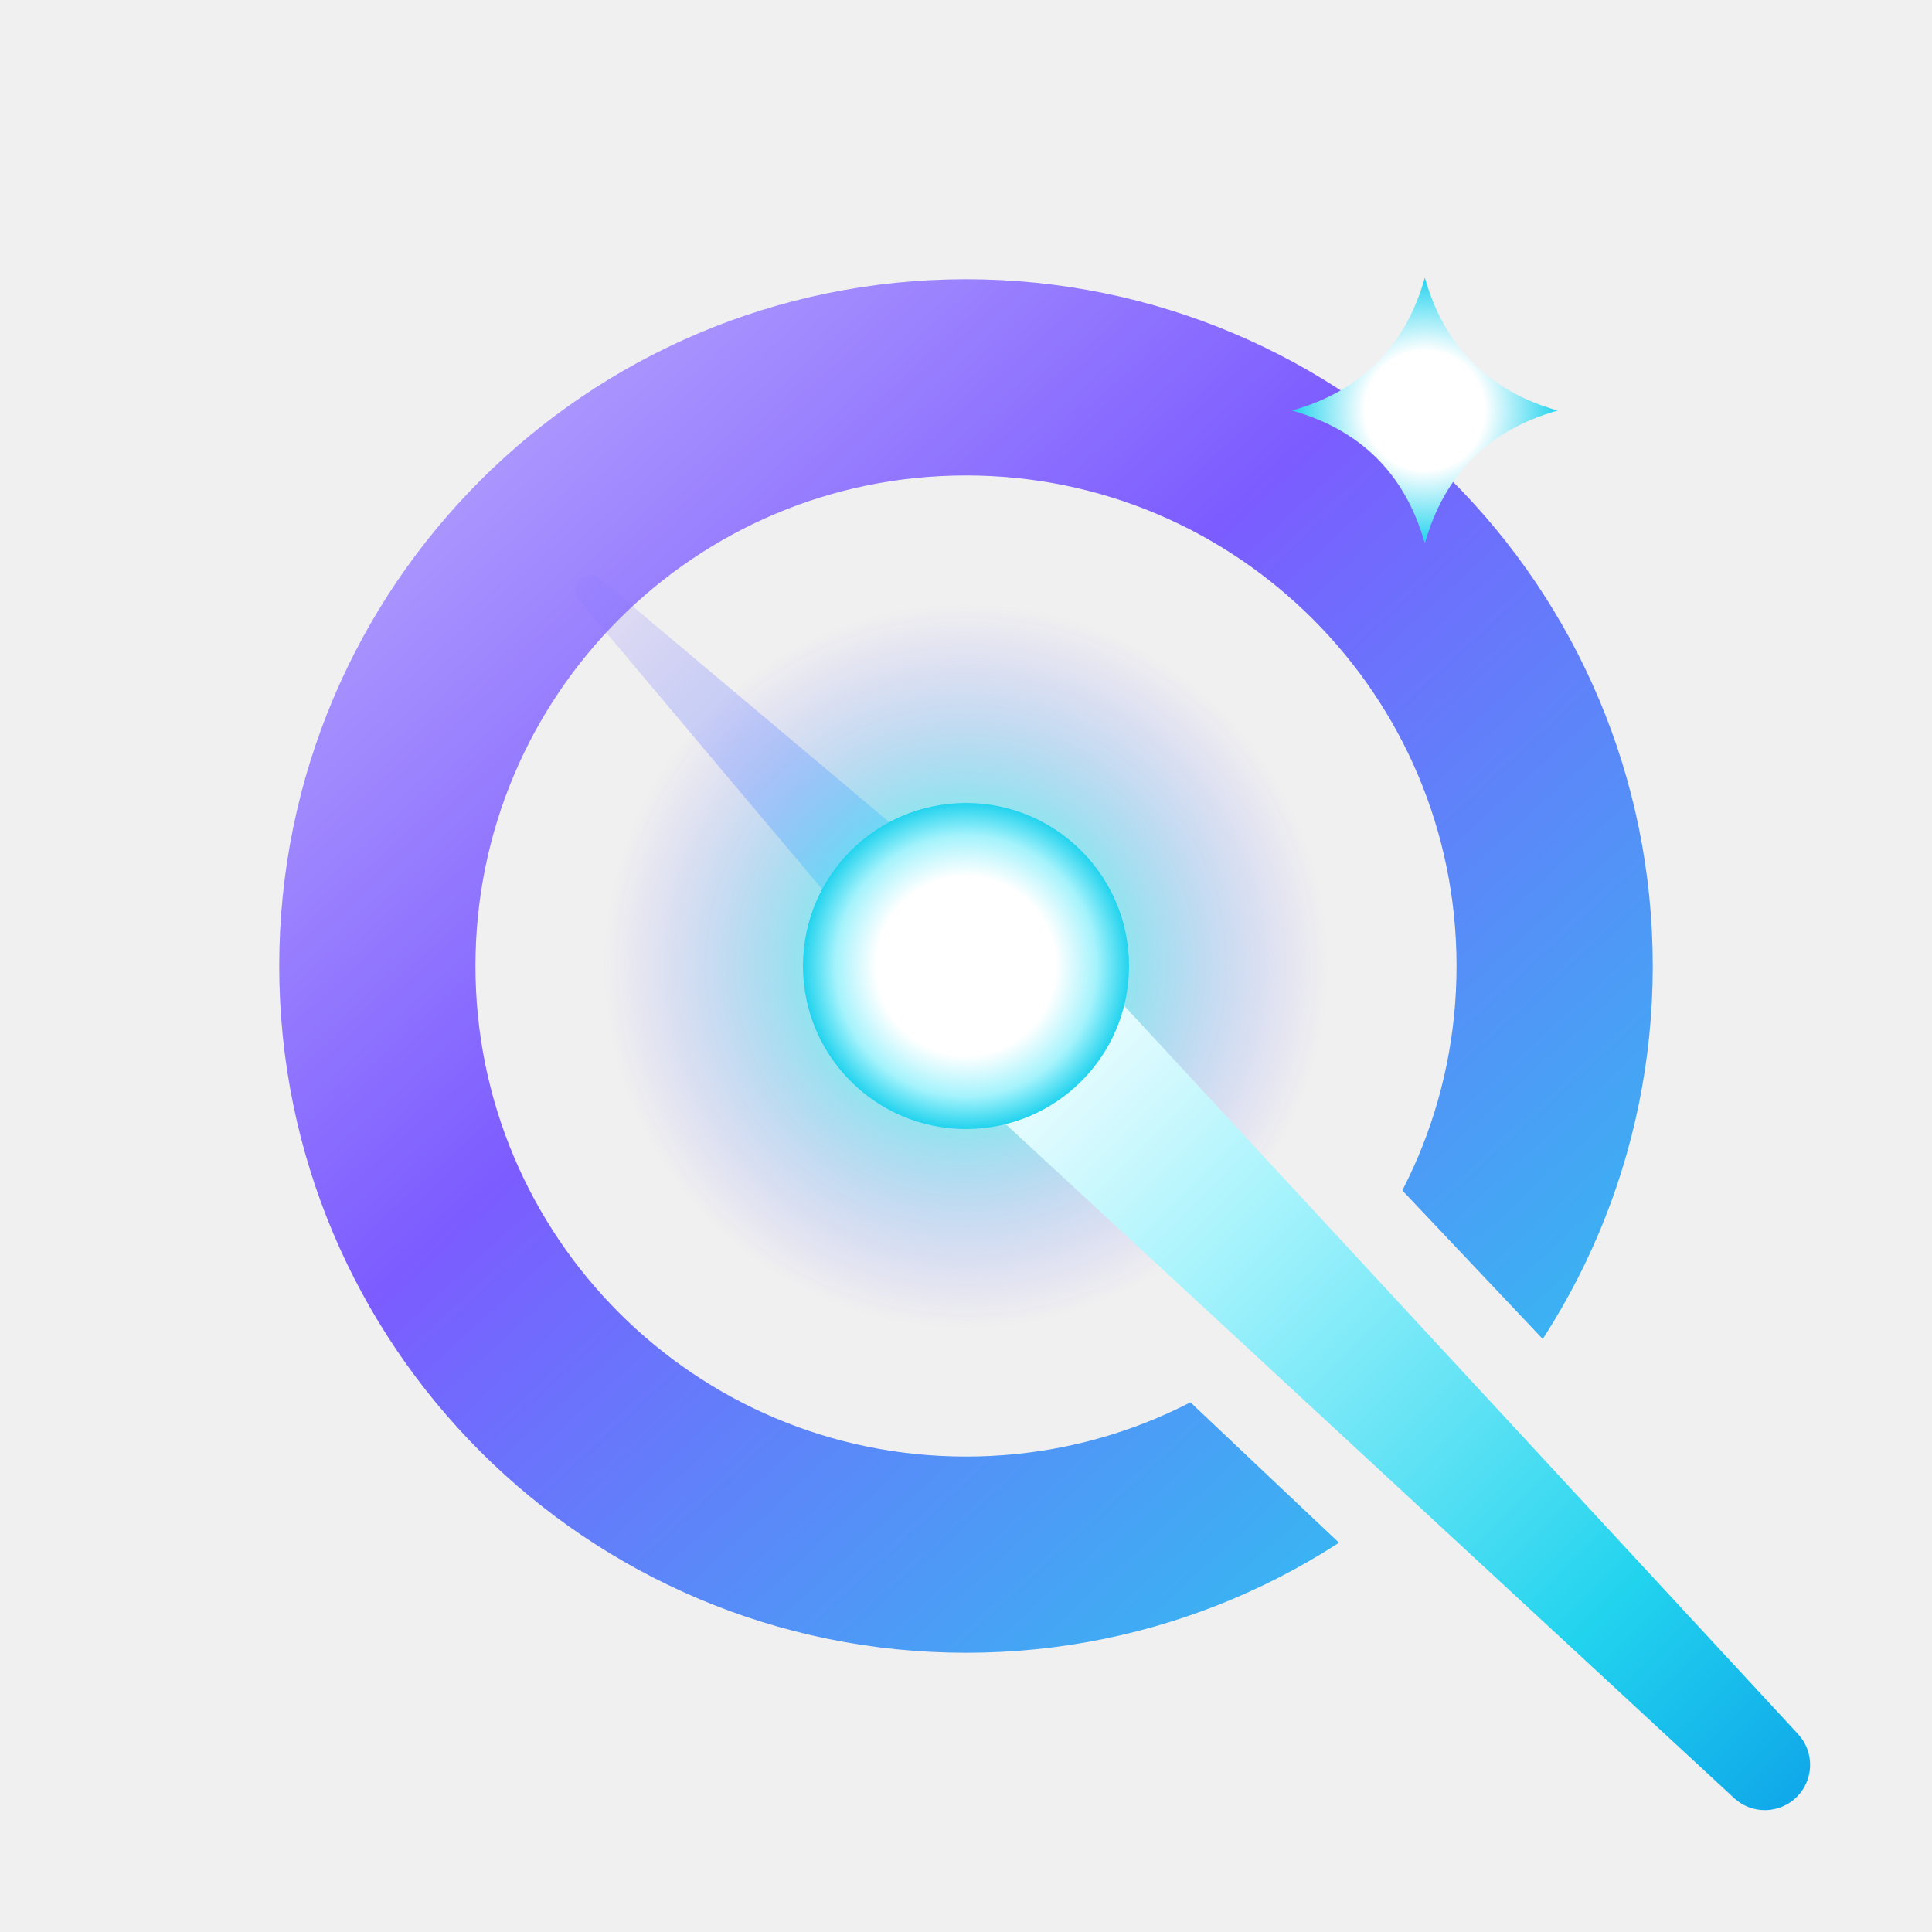
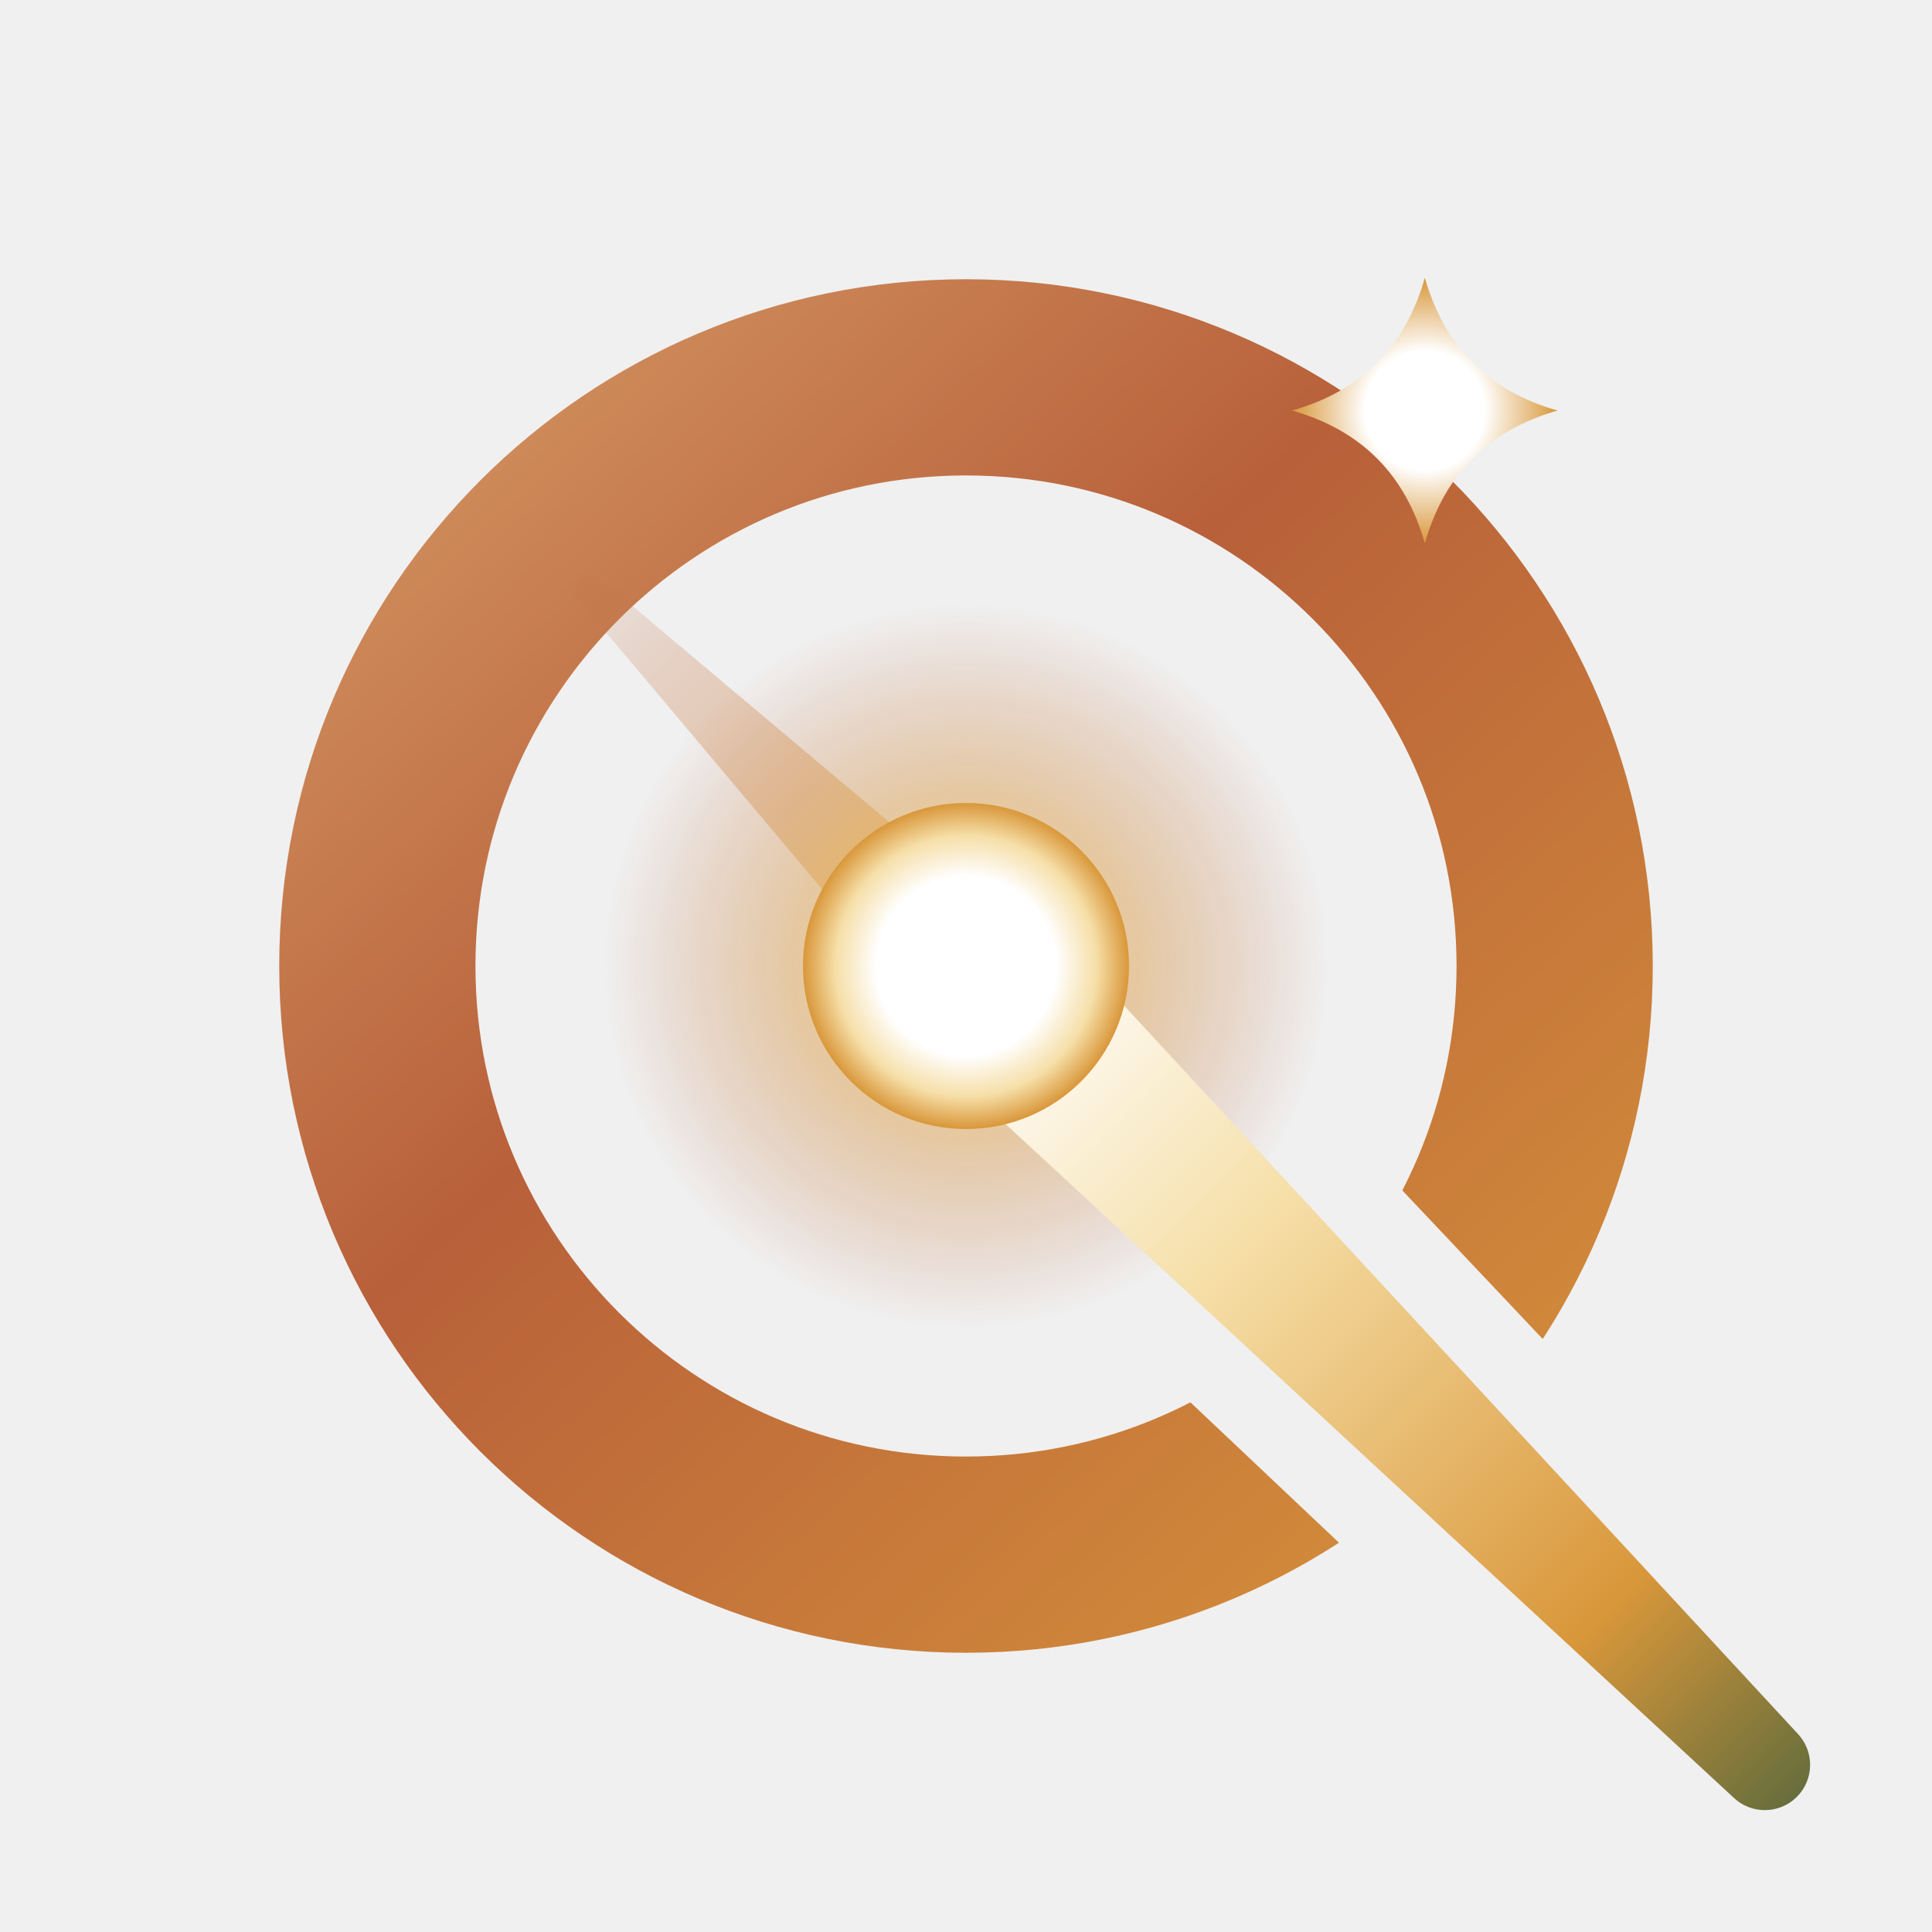
<svg xmlns="http://www.w3.org/2000/svg" viewBox="0 0 64 64" role="img" aria-labelledby="t d">
  <defs>
    <linearGradient id="a-ring" x1="10" y1="8" x2="54" y2="56" gradientUnits="userSpaceOnUse">
-       <stop offset="0" stop-color="#C4B5FD" />
-       <stop offset=".42" stop-color="#7C5CFF" />
-       <stop offset="1" stop-color="#22D3EE" />
+       <stop offset="0" stop-color="#D9A06A" />
+       <stop offset=".42" stop-color="#B8603A" />
+       <stop offset="1" stop-color="#D9973A" />
    </linearGradient>
    <linearGradient id="a-jet" x1="33" y1="33" x2="60" y2="60" gradientUnits="userSpaceOnUse">
      <stop offset="0" stop-color="#fff" />
-       <stop offset=".3" stop-color="#A5F3FC" />
-       <stop offset=".75" stop-color="#22D3EE" />
-       <stop offset="1" stop-color="#0EA5E9" />
+       <stop offset=".3" stop-color="#F6DFA8" />
+       <stop offset=".75" stop-color="#D9973A" />
+       <stop offset="1" stop-color="#5E6B3C" />
    </linearGradient>
    <radialGradient id="a-core" cx="32" cy="32" r="5.4" gradientUnits="userSpaceOnUse">
      <stop offset="0" stop-color="#fff" />
      <stop offset=".55" stop-color="#fff" />
-       <stop offset=".8" stop-color="#A5F3FC" />
-       <stop offset="1" stop-color="#22D3EE" />
+       <stop offset=".8" stop-color="#F6DFA8" />
+       <stop offset="1" stop-color="#D9973A" />
    </radialGradient>
    <radialGradient id="a-glint" cx="47.2" cy="13.6" r="4.4" gradientUnits="userSpaceOnUse">
      <stop offset="0" stop-color="#fff" />
      <stop offset=".45" stop-color="#fff" />
-       <stop offset="1" stop-color="#22D3EE" />
+       <stop offset="1" stop-color="#D9973A" />
    </radialGradient>
    <linearGradient id="a-cjet" x1="31" y1="31" x2="18" y2="18" gradientUnits="userSpaceOnUse">
-       <stop offset="0" stop-color="#A5F3FC" stop-opacity=".95" />
-       <stop offset="1" stop-color="#7C5CFF" stop-opacity="0" />
+       <stop offset="0" stop-color="#F6DFA8" stop-opacity=".95" />
+       <stop offset="1" stop-color="#B8603A" stop-opacity="0" />
    </linearGradient>
    <radialGradient id="a-halo" cx="32" cy="32" r="12" gradientUnits="userSpaceOnUse">
-       <stop offset="0" stop-color="#A5F3FC" stop-opacity=".95" />
-       <stop offset=".45" stop-color="#22D3EE" stop-opacity=".45" />
-       <stop offset="1" stop-color="#7C5CFF" stop-opacity="0" />
+       <stop offset="0" stop-color="#F6DFA8" stop-opacity=".95" />
+       <stop offset=".45" stop-color="#D9973A" stop-opacity=".45" />
+       <stop offset="1" stop-color="#B8603A" stop-opacity="0" />
    </radialGradient>
    <mask id="a-cut" maskUnits="userSpaceOnUse" x="0" y="0" width="64" height="64">
      <rect width="64" height="64" fill="#fff" />
      <path d="M28.18 35.82L59.03 64.97A4.2 4.2 0 0 0 64.97 59.03L35.82 28.18Z" fill="#000" />
    </mask>
  </defs>
  <circle cx="32" cy="32" r="19.5" fill="none" stroke="url(#a-ring)" stroke-width="6.5" mask="url(#a-cut)" />
  <path d="M32.34 29.66L19.85 19.15A0.5 0.5 0 0 0 19.15 19.85L29.66 32.34Z" fill="url(#a-cjet)" />
  <circle cx="32" cy="32" r="12" fill="url(#a-halo)" />
  <path d="M30.95 35.05L57.44 59.56A1.5 1.5 0 0 0 59.56 57.44L35.05 30.95Z" fill="url(#a-jet)" />
  <circle cx="32" cy="32" r="5.4" fill="url(#a-core)" />
  <path d="M47.2 9.2Q48.17 12.63 51.6 13.6Q48.17 14.57 47.2 18Q46.23 14.57 42.8 13.6Q46.23 12.63 47.2 9.2Z" fill="url(#a-glint)" />
</svg>
